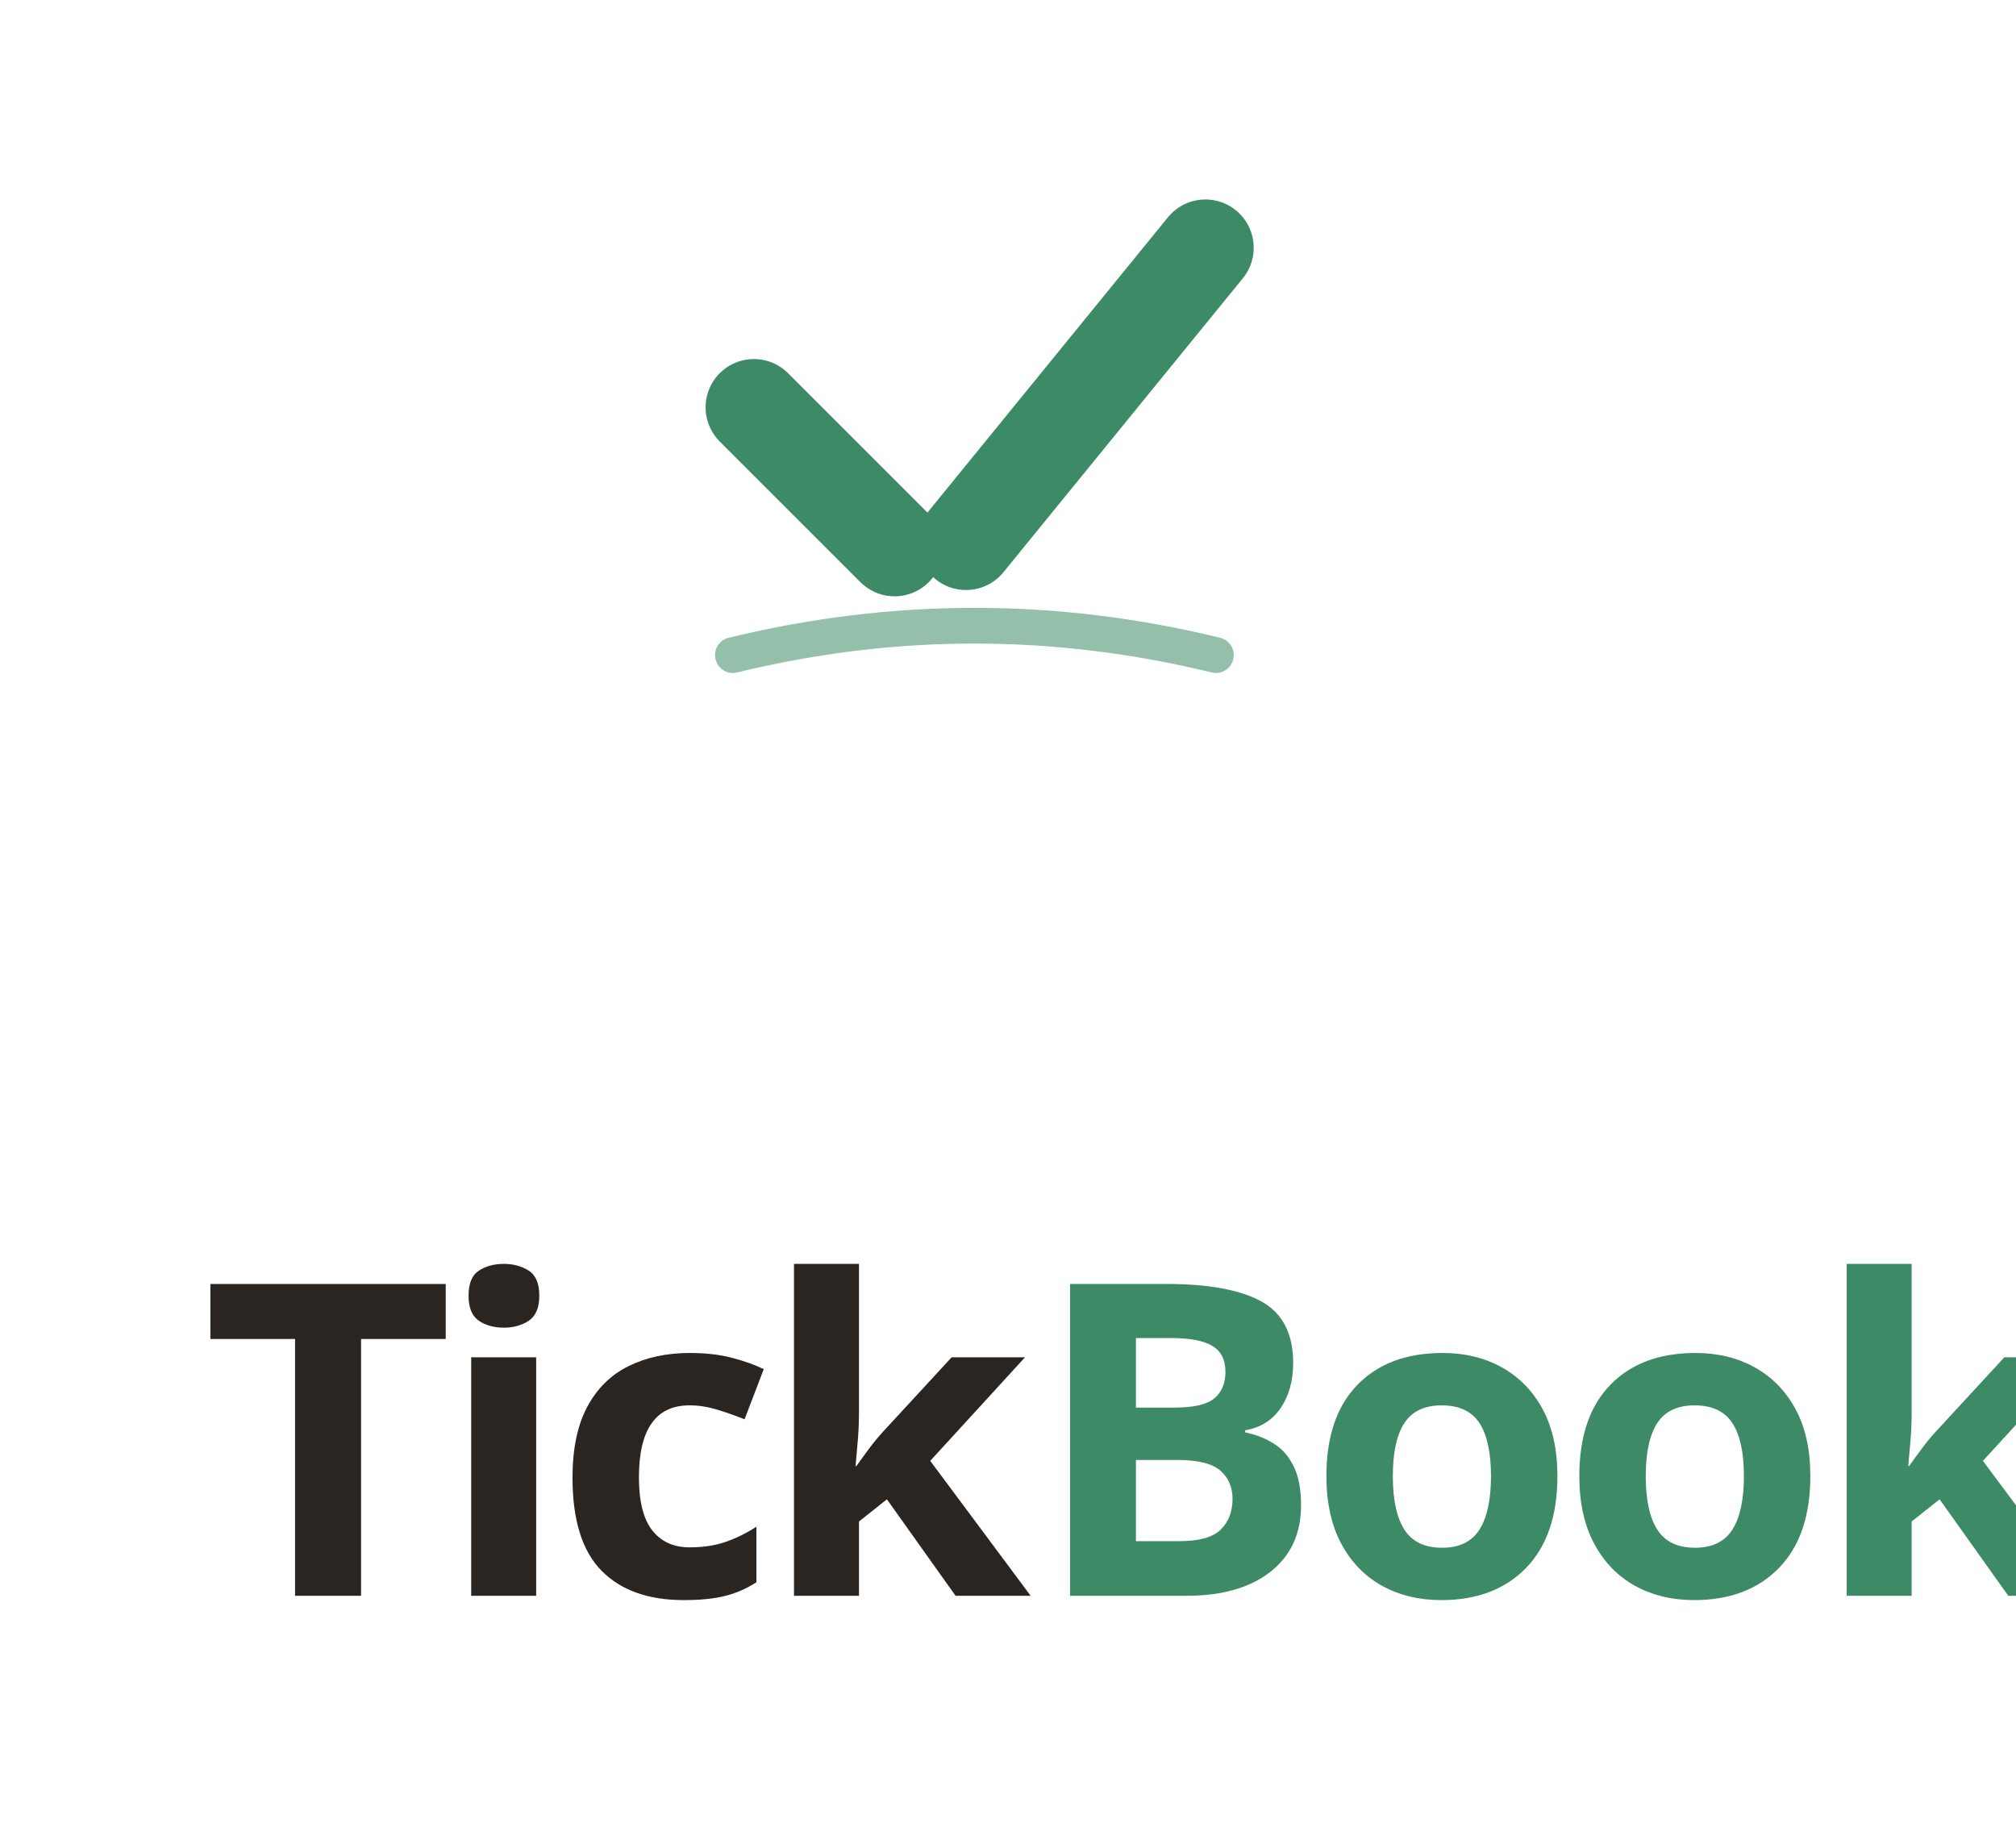
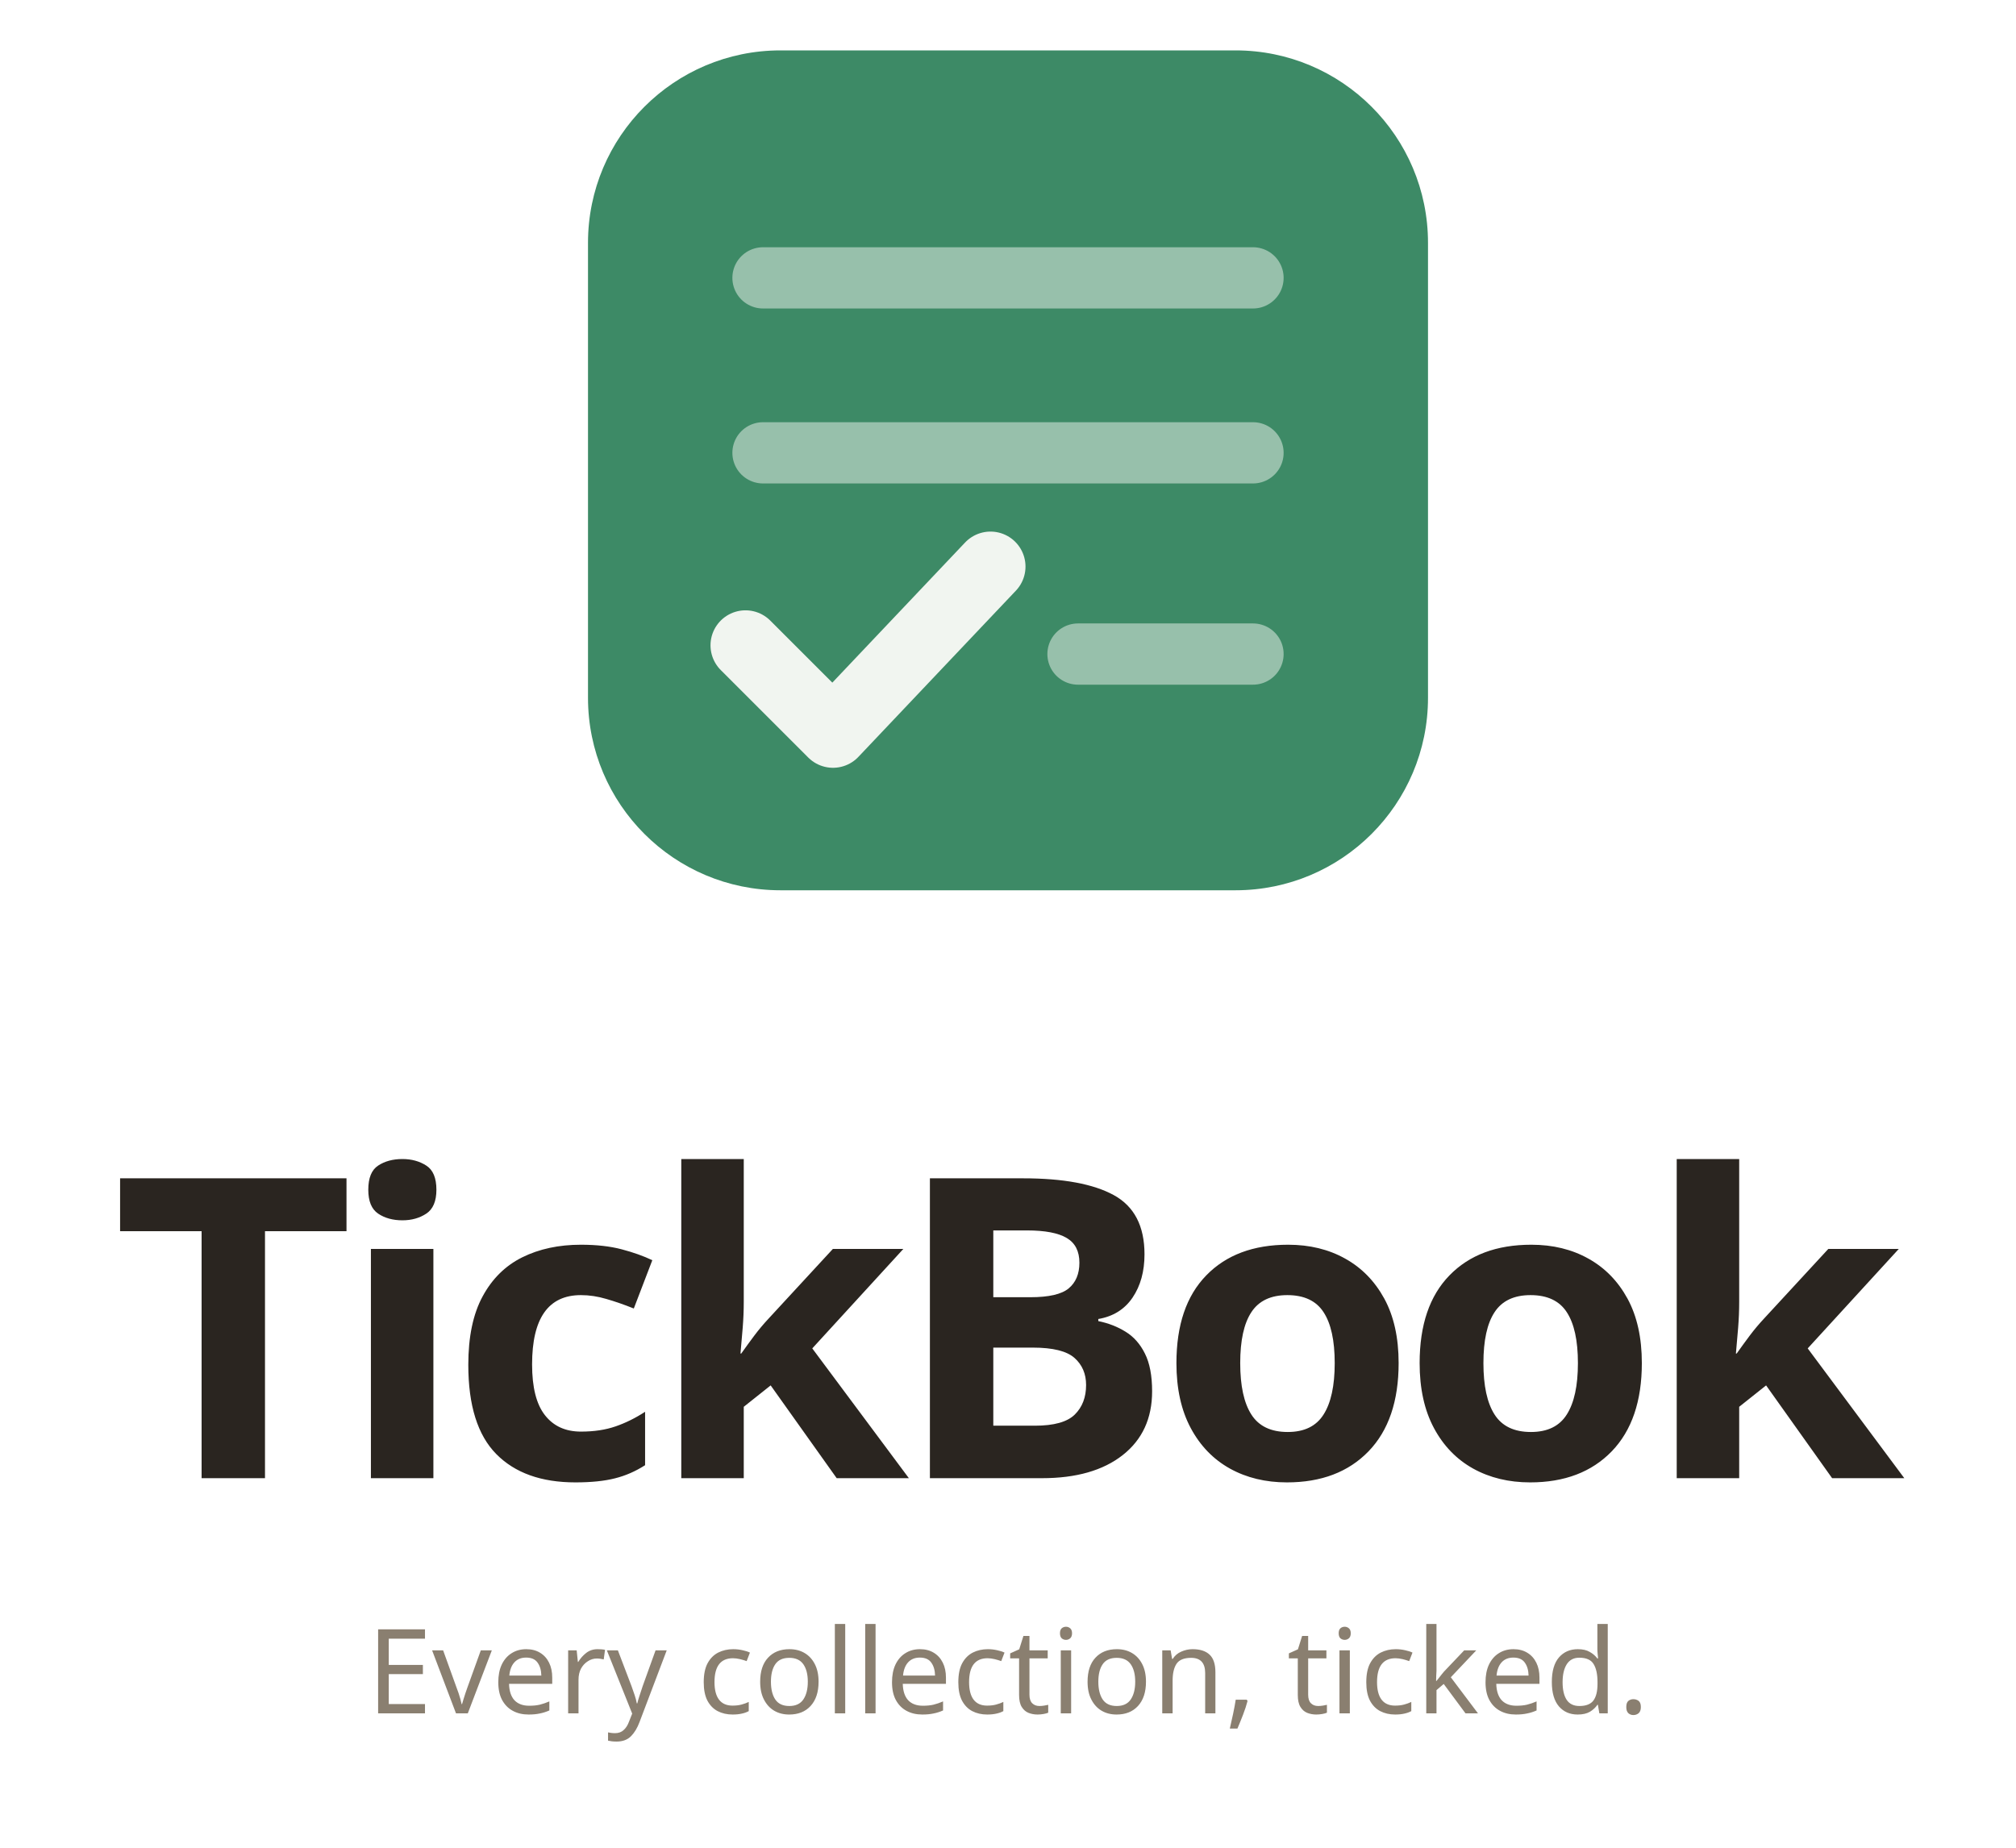
<svg xmlns="http://www.w3.org/2000/svg" width="240" height="220" viewBox="0 0 240 220">
-   <g transform="translate(76 8) scale(2.5)" fill="none" stroke-linecap="round" stroke-linejoin="round">
-     <path d="M5.5 16.2 L12.2 22.9" stroke="#3d8a66" stroke-width="4.6" />
-     <path d="M15.6 22.6 L27 8.6" stroke="#3d8a66" stroke-width="4.6" />
-     <path d="M4.5 28 Q 16 25.2 27.5 28" stroke="#3d8a66" stroke-width="1.7" opacity="0.55" />
+   <g transform="translate(57.500 -6.500) scale(1.04167)" fill="none" stroke-linecap="round" stroke-linejoin="round">
+     <rect x="12" y="12" width="96" height="96" rx="22" fill="#3d8a66" />
+     <path d="M32 38 H88" stroke="#f1f5f0" stroke-width="7" opacity="0.5" />
+     <path d="M32 58 H88" stroke="#f1f5f0" stroke-width="7" opacity="0.5" />
+     <path d="M30 80 L40 90 L58 71" stroke="#f1f5f0" stroke-width="8" />
+     <path d="M68 81 H88" stroke="#f1f5f0" stroke-width="7" opacity="0.5" />
  </g>
-   <text x="24" y="190" font-family="Geist, 'Segoe UI', system-ui, sans-serif" font-size="52" font-weight="800" letter-spacing="-0.04em" fill="#2a2520">Tick<tspan fill="#3d8a66">Book</tspan>
-   </text>
+   <text x="120" y="176" text-anchor="middle" font-family="Geist, 'Segoe UI', system-ui, sans-serif" font-size="50" font-weight="800" letter-spacing="-0.04em" fill="#2a2520">TickBook</text>
+   <text x="120" y="204" text-anchor="middle" font-family="Geist, 'Segoe UI', system-ui, sans-serif" font-size="14" fill="#8a7f70">Every collection, ticked.</text>
</svg>
